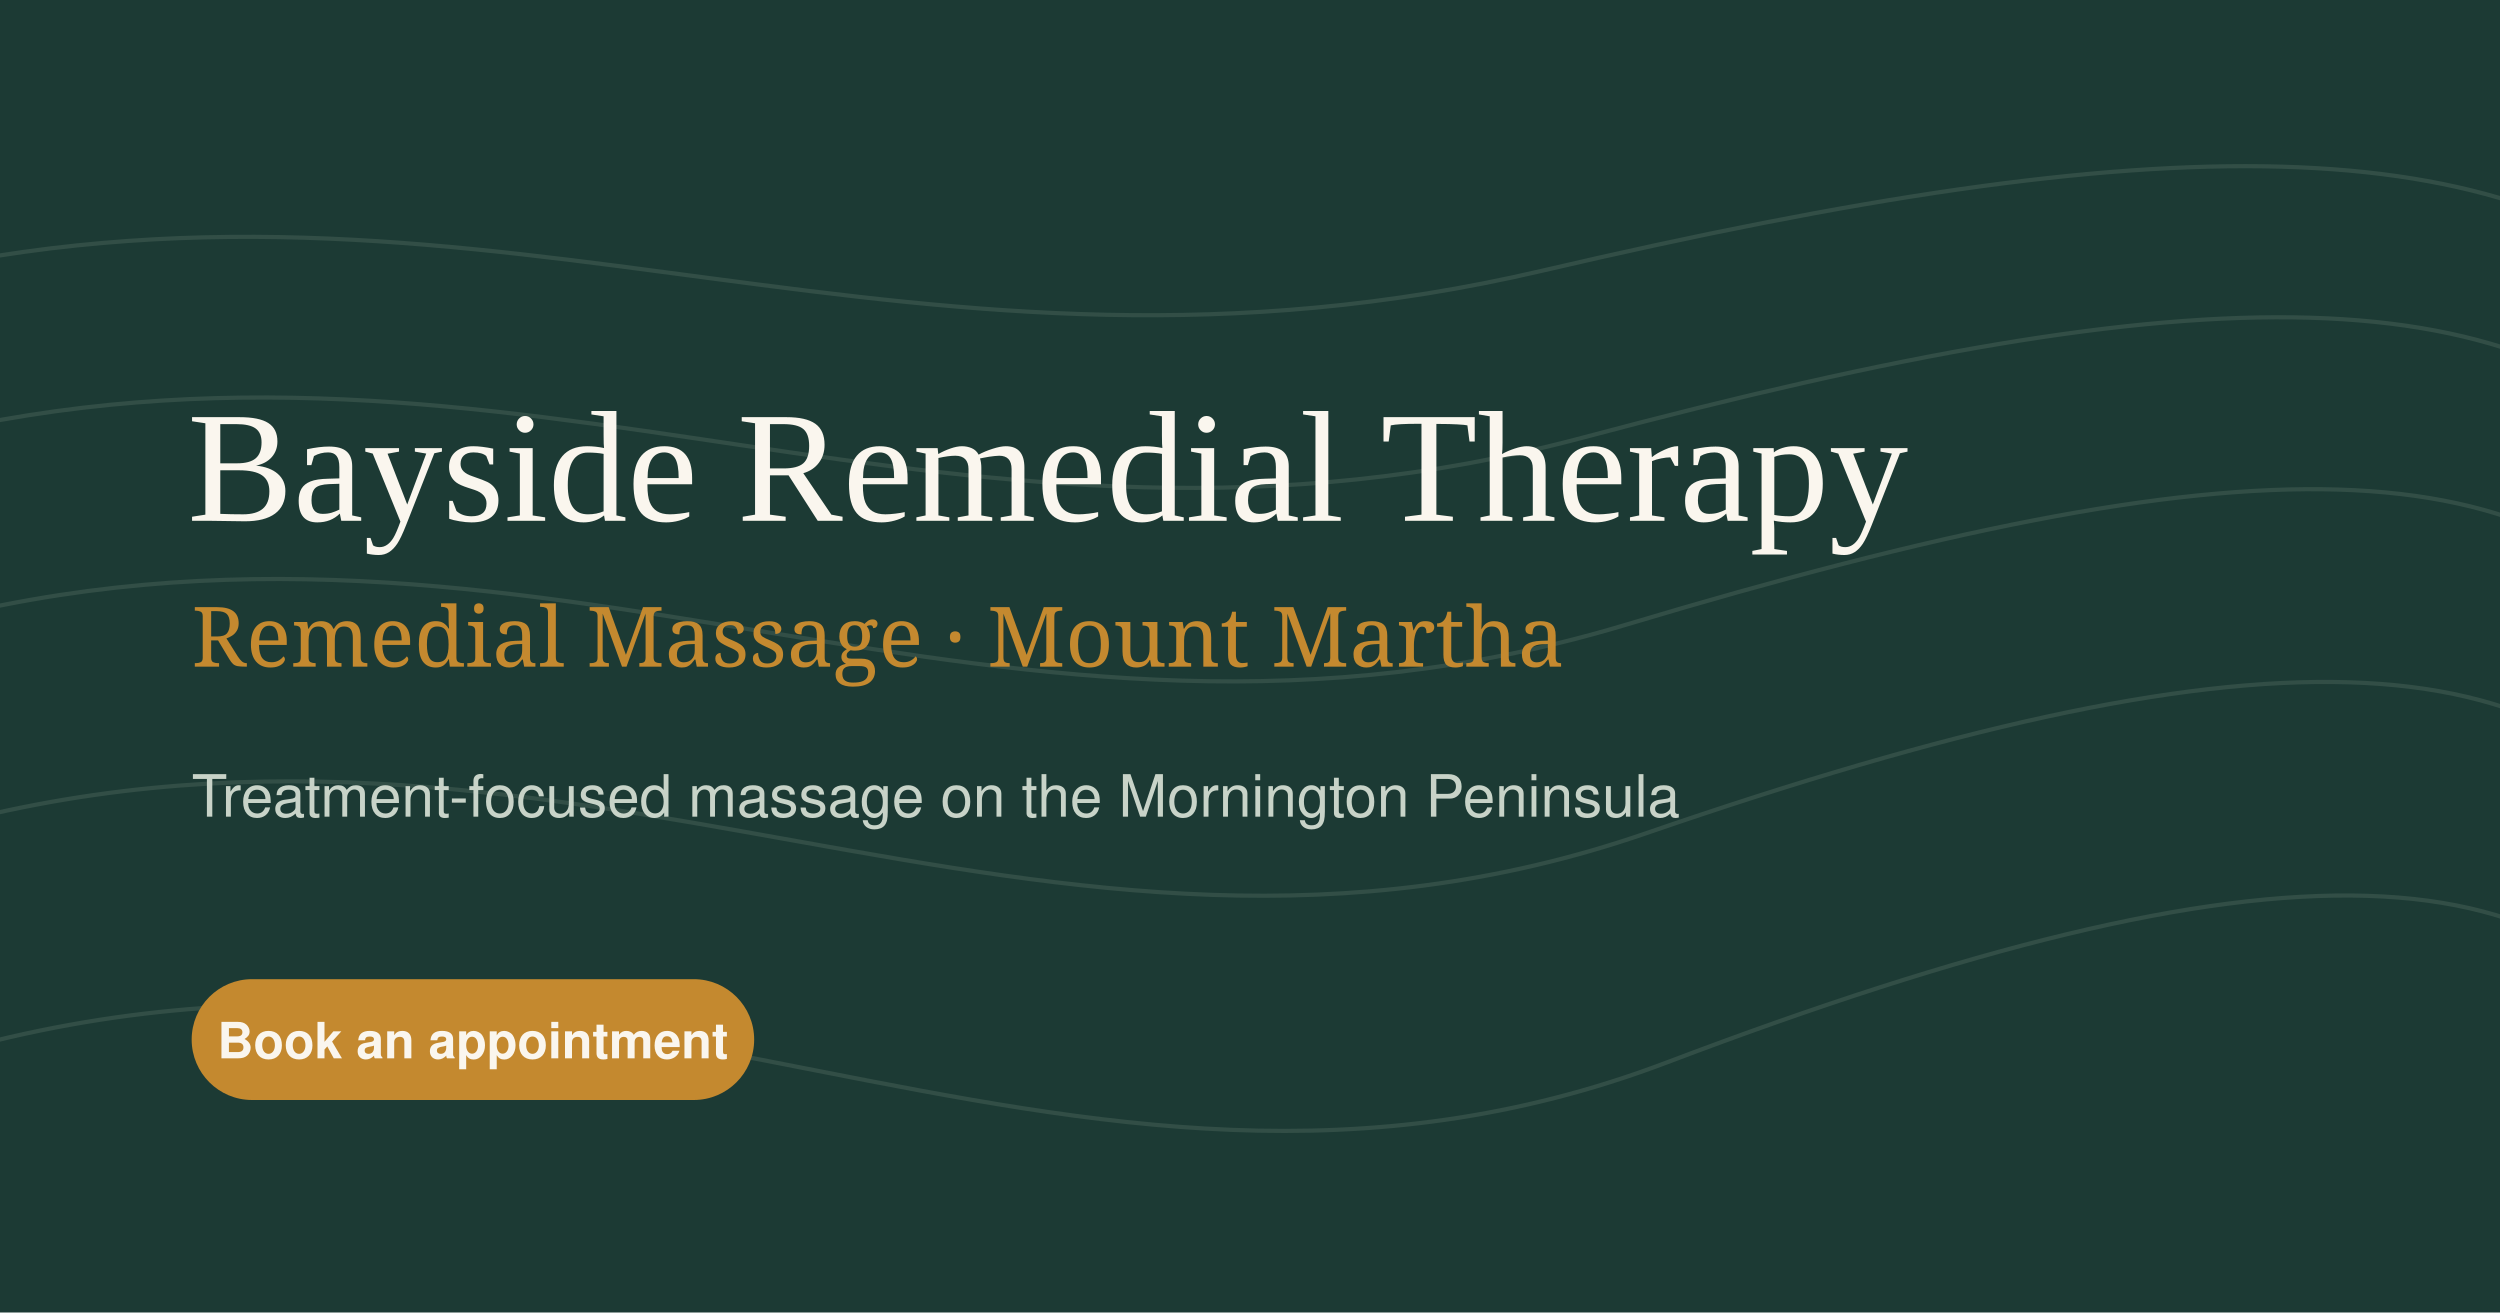
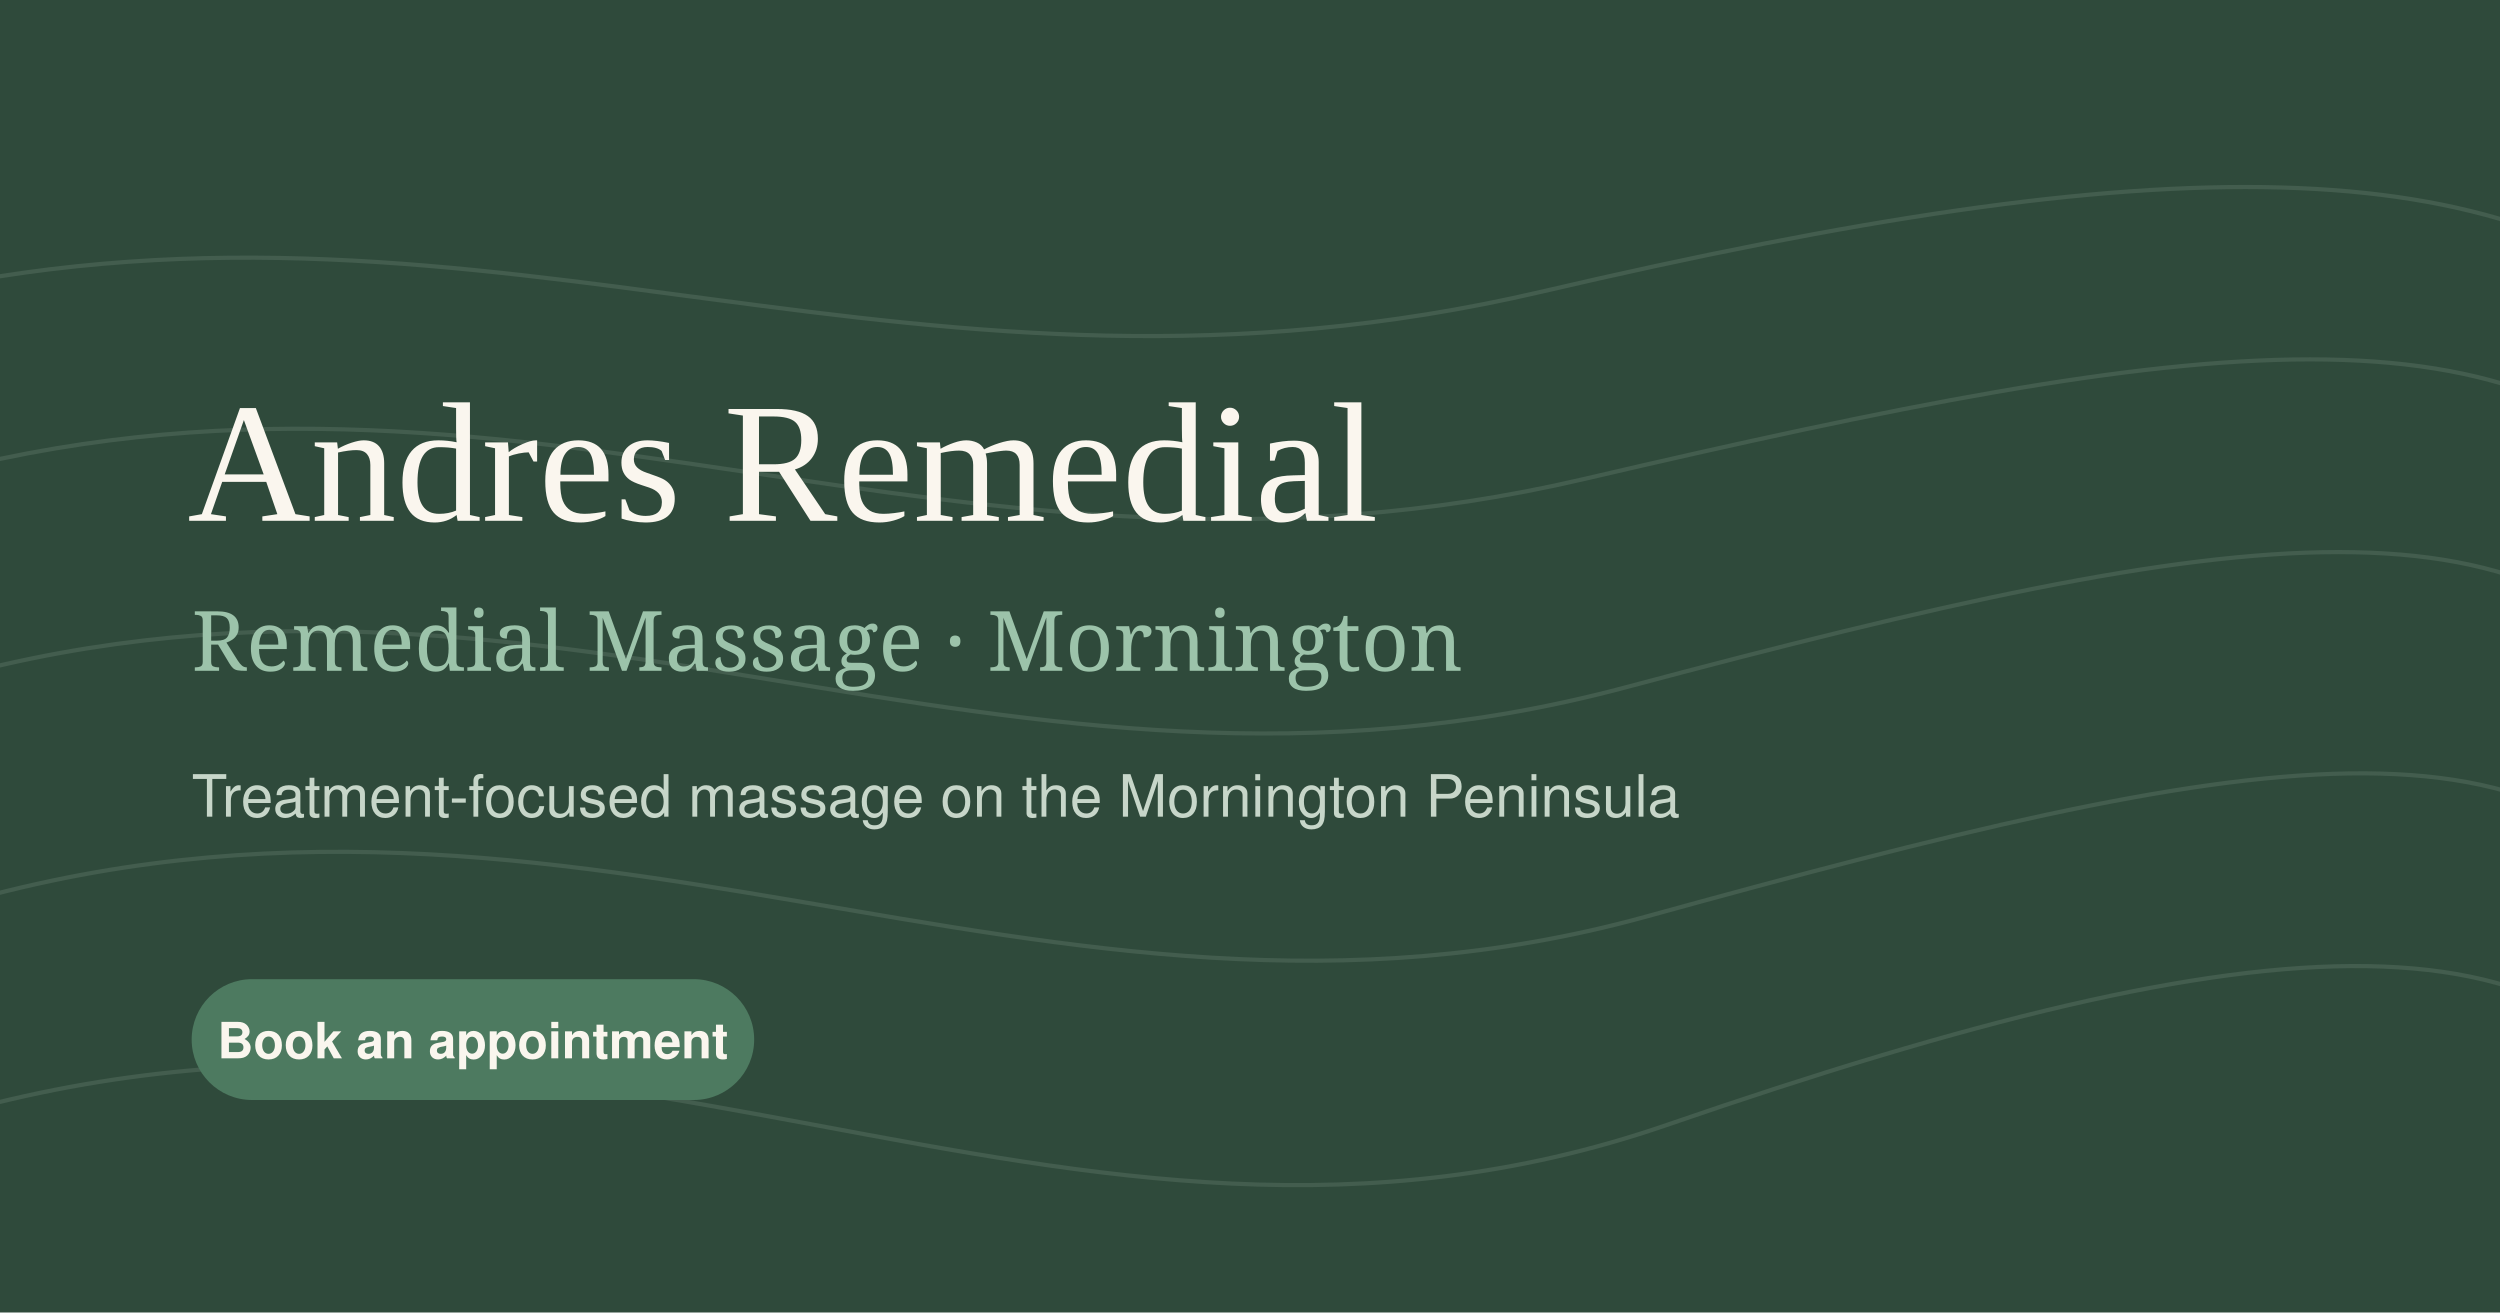
<svg xmlns="http://www.w3.org/2000/svg" width="1200" height="630" viewBox="0 0 1200 630" fill="none">
-   <rect width="1200" height="630" fill="#1c3a34" />
-   <g stroke="#7f9686" stroke-width="2" opacity="0.22" fill="none" stroke-linecap="round">
-     <path d="M-40 130 C 240 70, 440 200, 740 130 S 1200 60, 1300 150" />
-     <path d="M-40 210 C 250 140, 460 290, 760 210 S 1210 130, 1300 230" />
-     <path d="M-40 300 C 260 220, 480 390, 780 300 S 1220 210, 1300 320" />
-     <path d="M-40 400 C 270 310, 500 500, 790 400 S 1230 300, 1300 420" />
-     <path d="M-40 510 C 280 410, 510 620, 800 510 S 1240 400, 1300 530" />
+   <rect width="1200" height="630" fill="#2f4a3b" />
+   <g stroke="#8aa091" stroke-width="2" opacity="0.22" fill="none" stroke-linecap="round">
+     <path d="M-40 140 C 240 80, 440 210, 740 140 S 1200 70, 1300 160" />
+     <path d="M-40 230 C 250 150, 460 300, 760 230 S 1210 140, 1300 250" />
+     <path d="M-40 330 C 260 240, 480 410, 780 330 S 1220 230, 1300 350" />
+     <path d="M-40 440 C 270 340, 500 520, 790 440 S 1230 330, 1300 460" />
+     <path d="M-40 540 C 280 440, 510 640, 800 540 S 1240 430, 1300 560" />
  </g>
-   <text x="90" y="250" fill="#faf6ee" font-family="Georgia, 'Times New Roman', serif" font-size="76" font-weight="500">Bayside Remedial Therapy</text>
-   <text x="92" y="320" fill="#c4892f" font-family="Georgia, serif" font-size="40">Remedial Massage · Mount Martha</text>
-   <text x="92" y="392" fill="#c8d3c8" font-family="Helvetica, Arial, sans-serif" font-size="28">Treatment-focused massage on the Mornington Peninsula</text>
+   <text x="90" y="250" fill="#faf6ee" font-family="Georgia, 'Times New Roman', serif" font-size="82" font-weight="500">Andres Remedial</text>
+   <text x="92" y="322" fill="#9cc3aa" font-family="Georgia, serif" font-size="40">Remedial Massage · Mornington</text>
+   <text x="92" y="392" fill="#c7d6c9" font-family="Helvetica, Arial, sans-serif" font-size="28">Treatment-focused massage on the Mornington Peninsula</text>
  <g transform="translate(92 470)">
-     <rect width="270" height="58" rx="29" fill="#c4892f" />
+     <rect width="270" height="58" rx="29" fill="#4d7a60" />
    <text x="135" y="38" fill="#faf6ee" font-family="Helvetica, Arial, sans-serif" font-size="24" font-weight="600" text-anchor="middle">Book an appointment</text>
  </g>
</svg>
